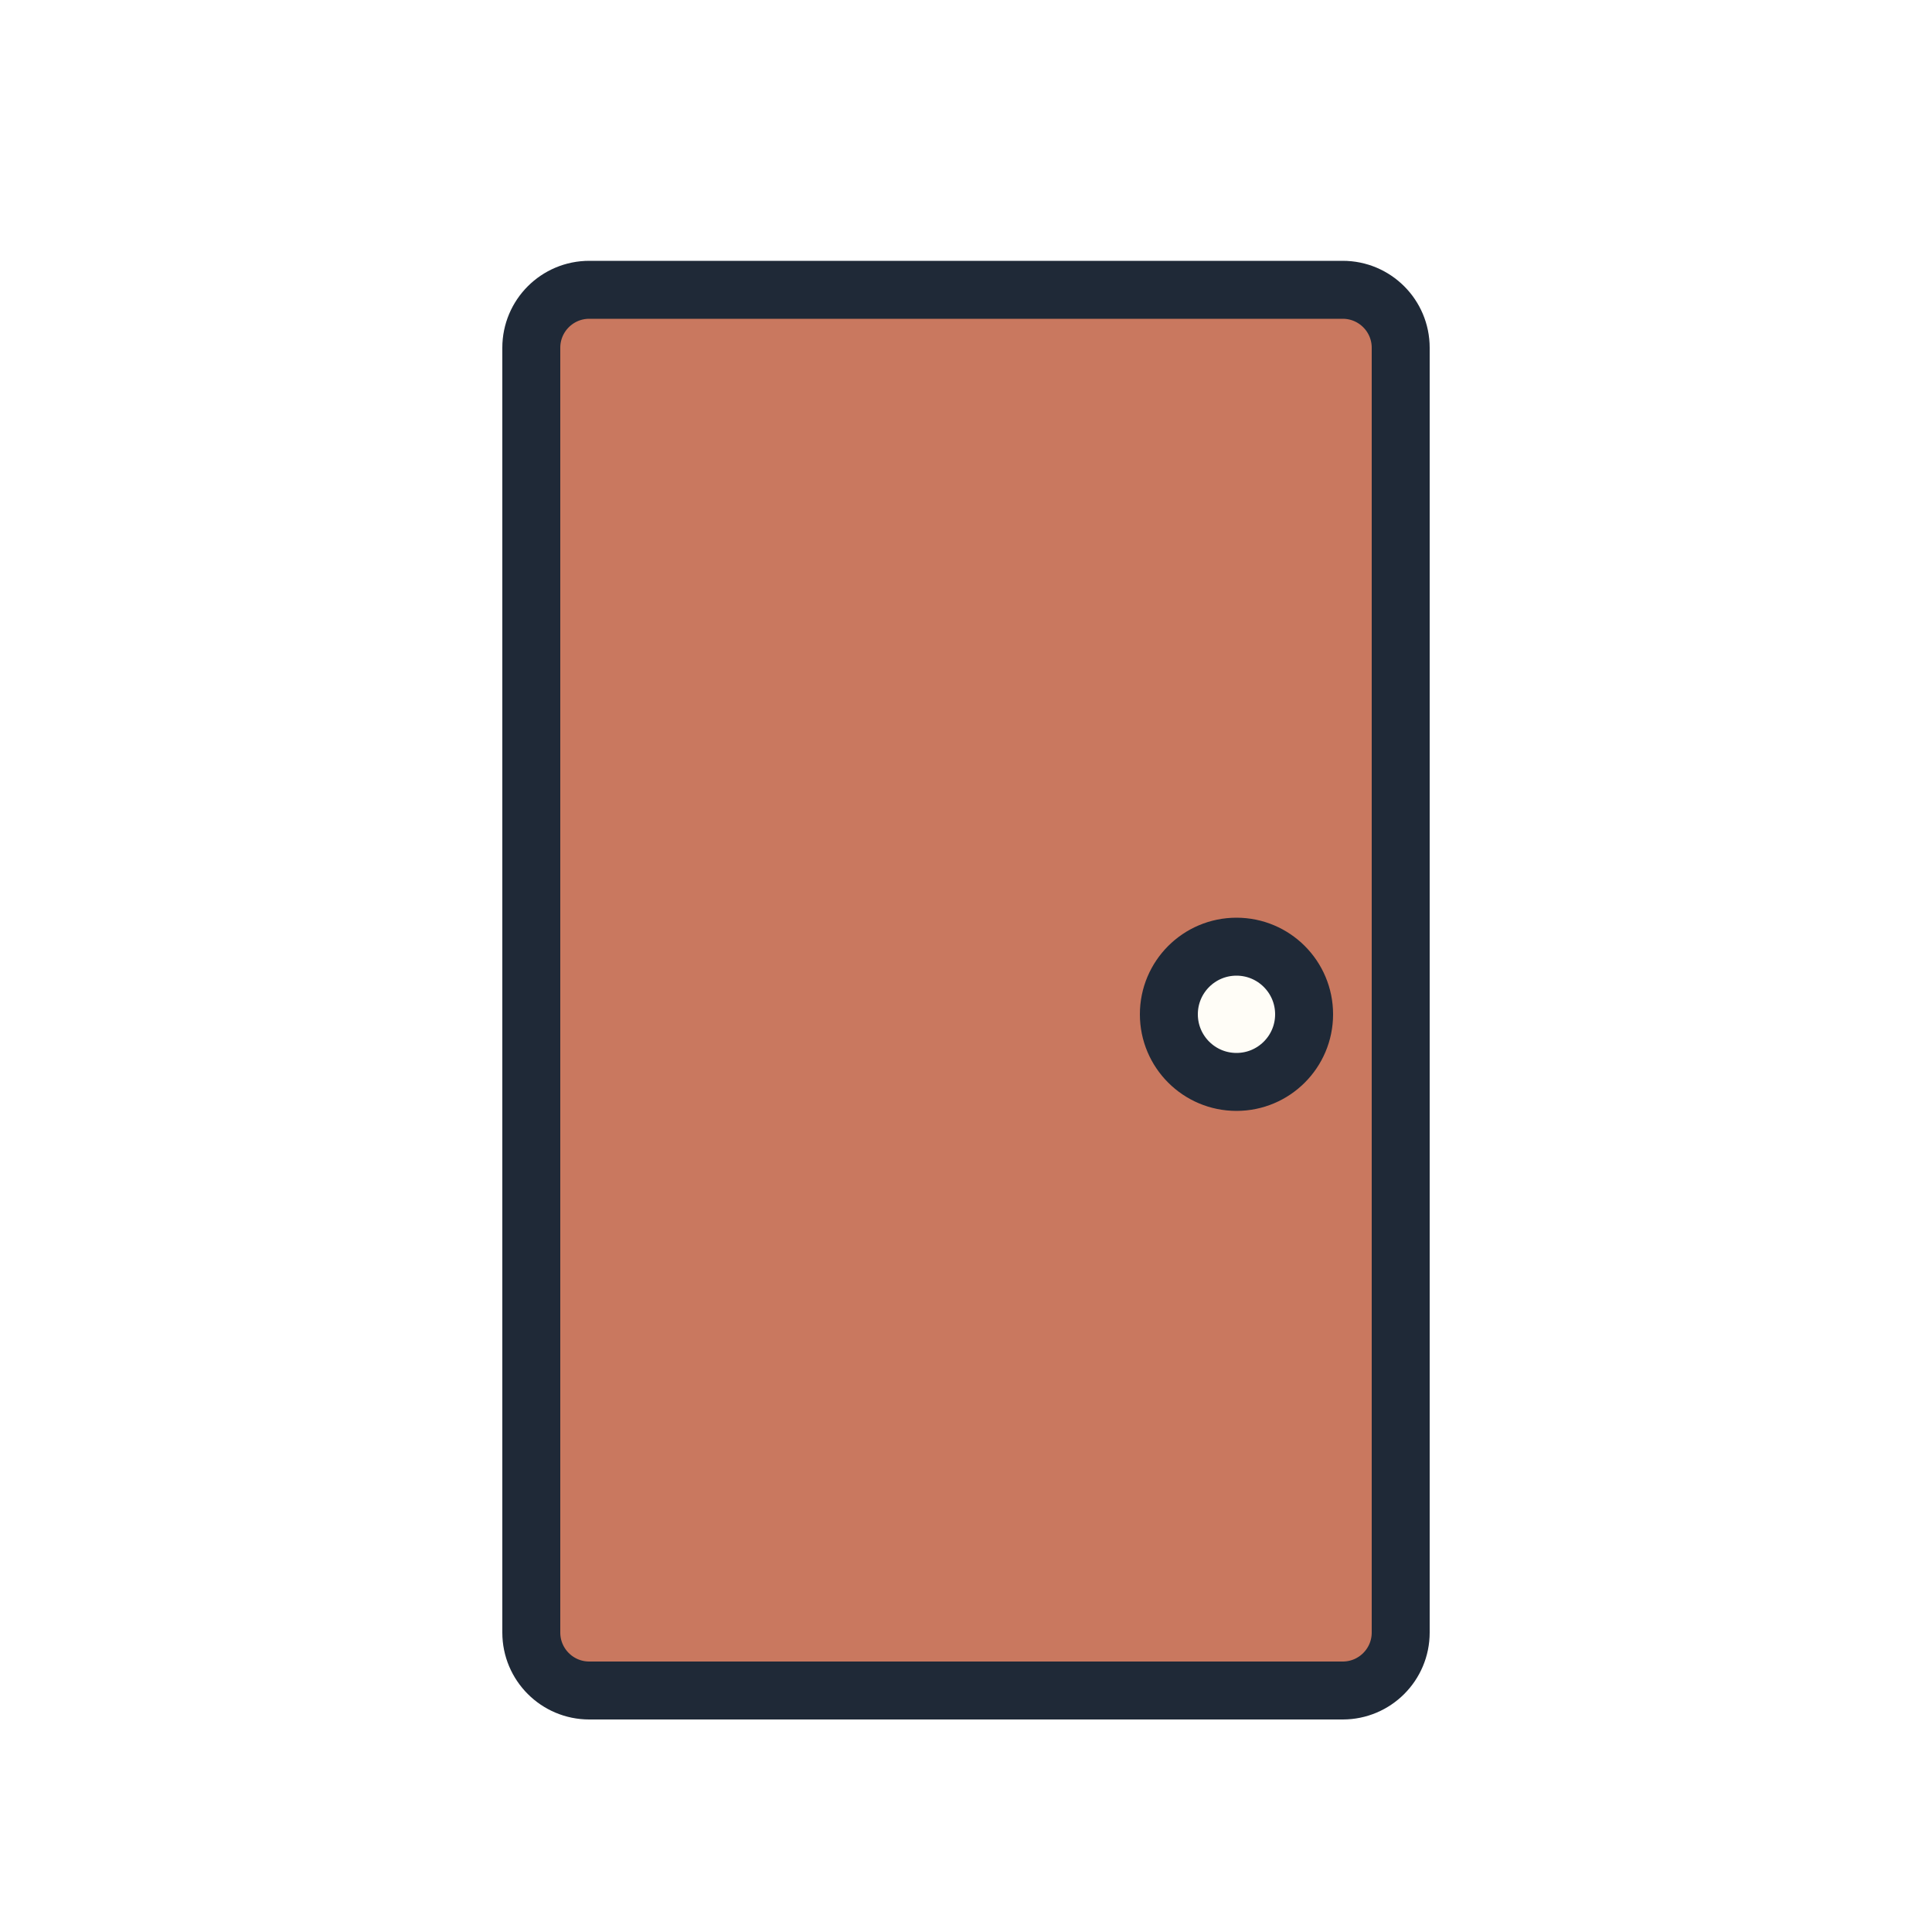
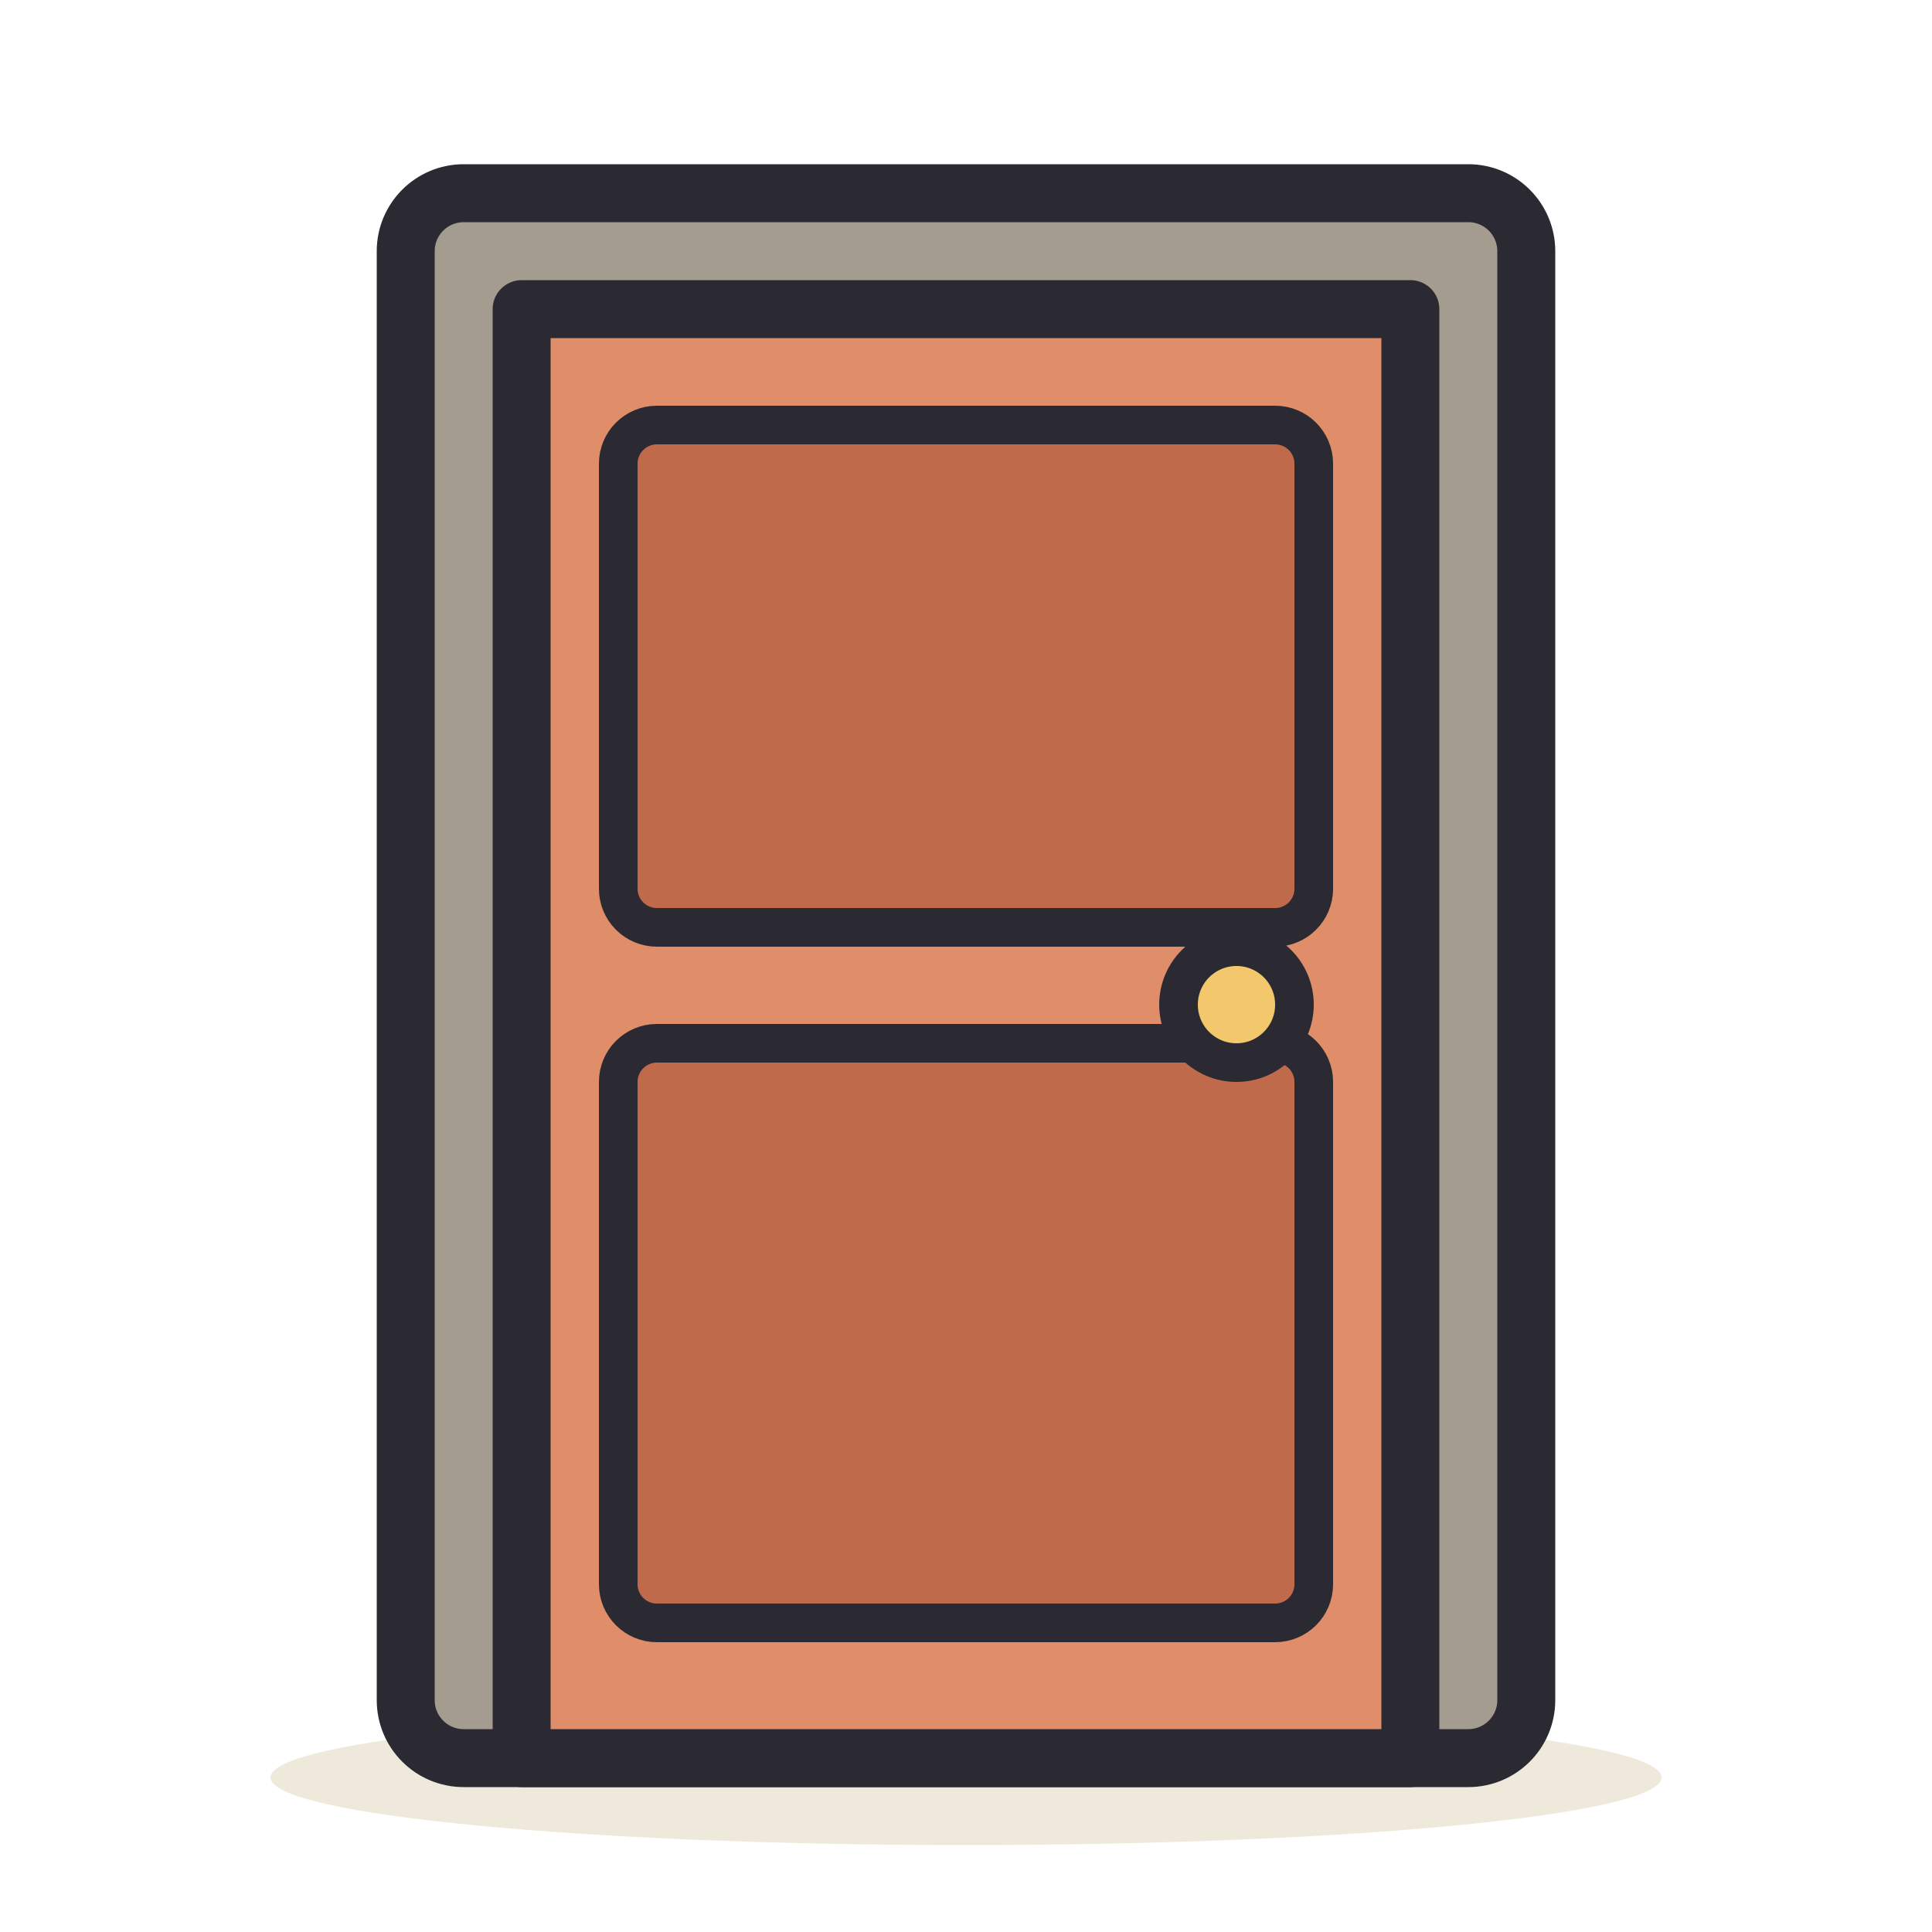
<svg xmlns="http://www.w3.org/2000/svg" viewBox="0 0 200 200" width="200" height="200" role="img" fill="none">
-   <g stroke="#1f2937" stroke-width="6" stroke-linejoin="round">
-     <rect x="55" y="30" width="90" height="145" rx="6" fill="#c9785f" />
-     <circle cx="128" cy="105" r="7" fill="#fffdf7" />
-   </g>
+   <ellipse cx="100" cy="184" rx="72" ry="7" fill="#efe9dc" />
+   <rect x="42" y="20" width="116" height="162" rx="6" fill="#a49c8e" stroke="#2b2a33" stroke-width="6" stroke-linejoin="round" stroke-linecap="round" />
+   <rect x="54" y="32" width="92" height="150" fill="#e08d6a" stroke="#2b2a33" stroke-width="6" stroke-linejoin="round" stroke-linecap="round" />
+   <rect x="64" y="44" width="72" height="52" rx="4" fill="#bf6a4b" stroke="#2b2a33" stroke-width="4" />
+   <rect x="64" y="108" width="72" height="60" rx="4" fill="#bf6a4b" stroke="#2b2a33" stroke-width="4" />
+   <circle cx="128" cy="104" r="6" fill="#f3c86d" stroke="#2b2a33" stroke-width="4" />
</svg>
